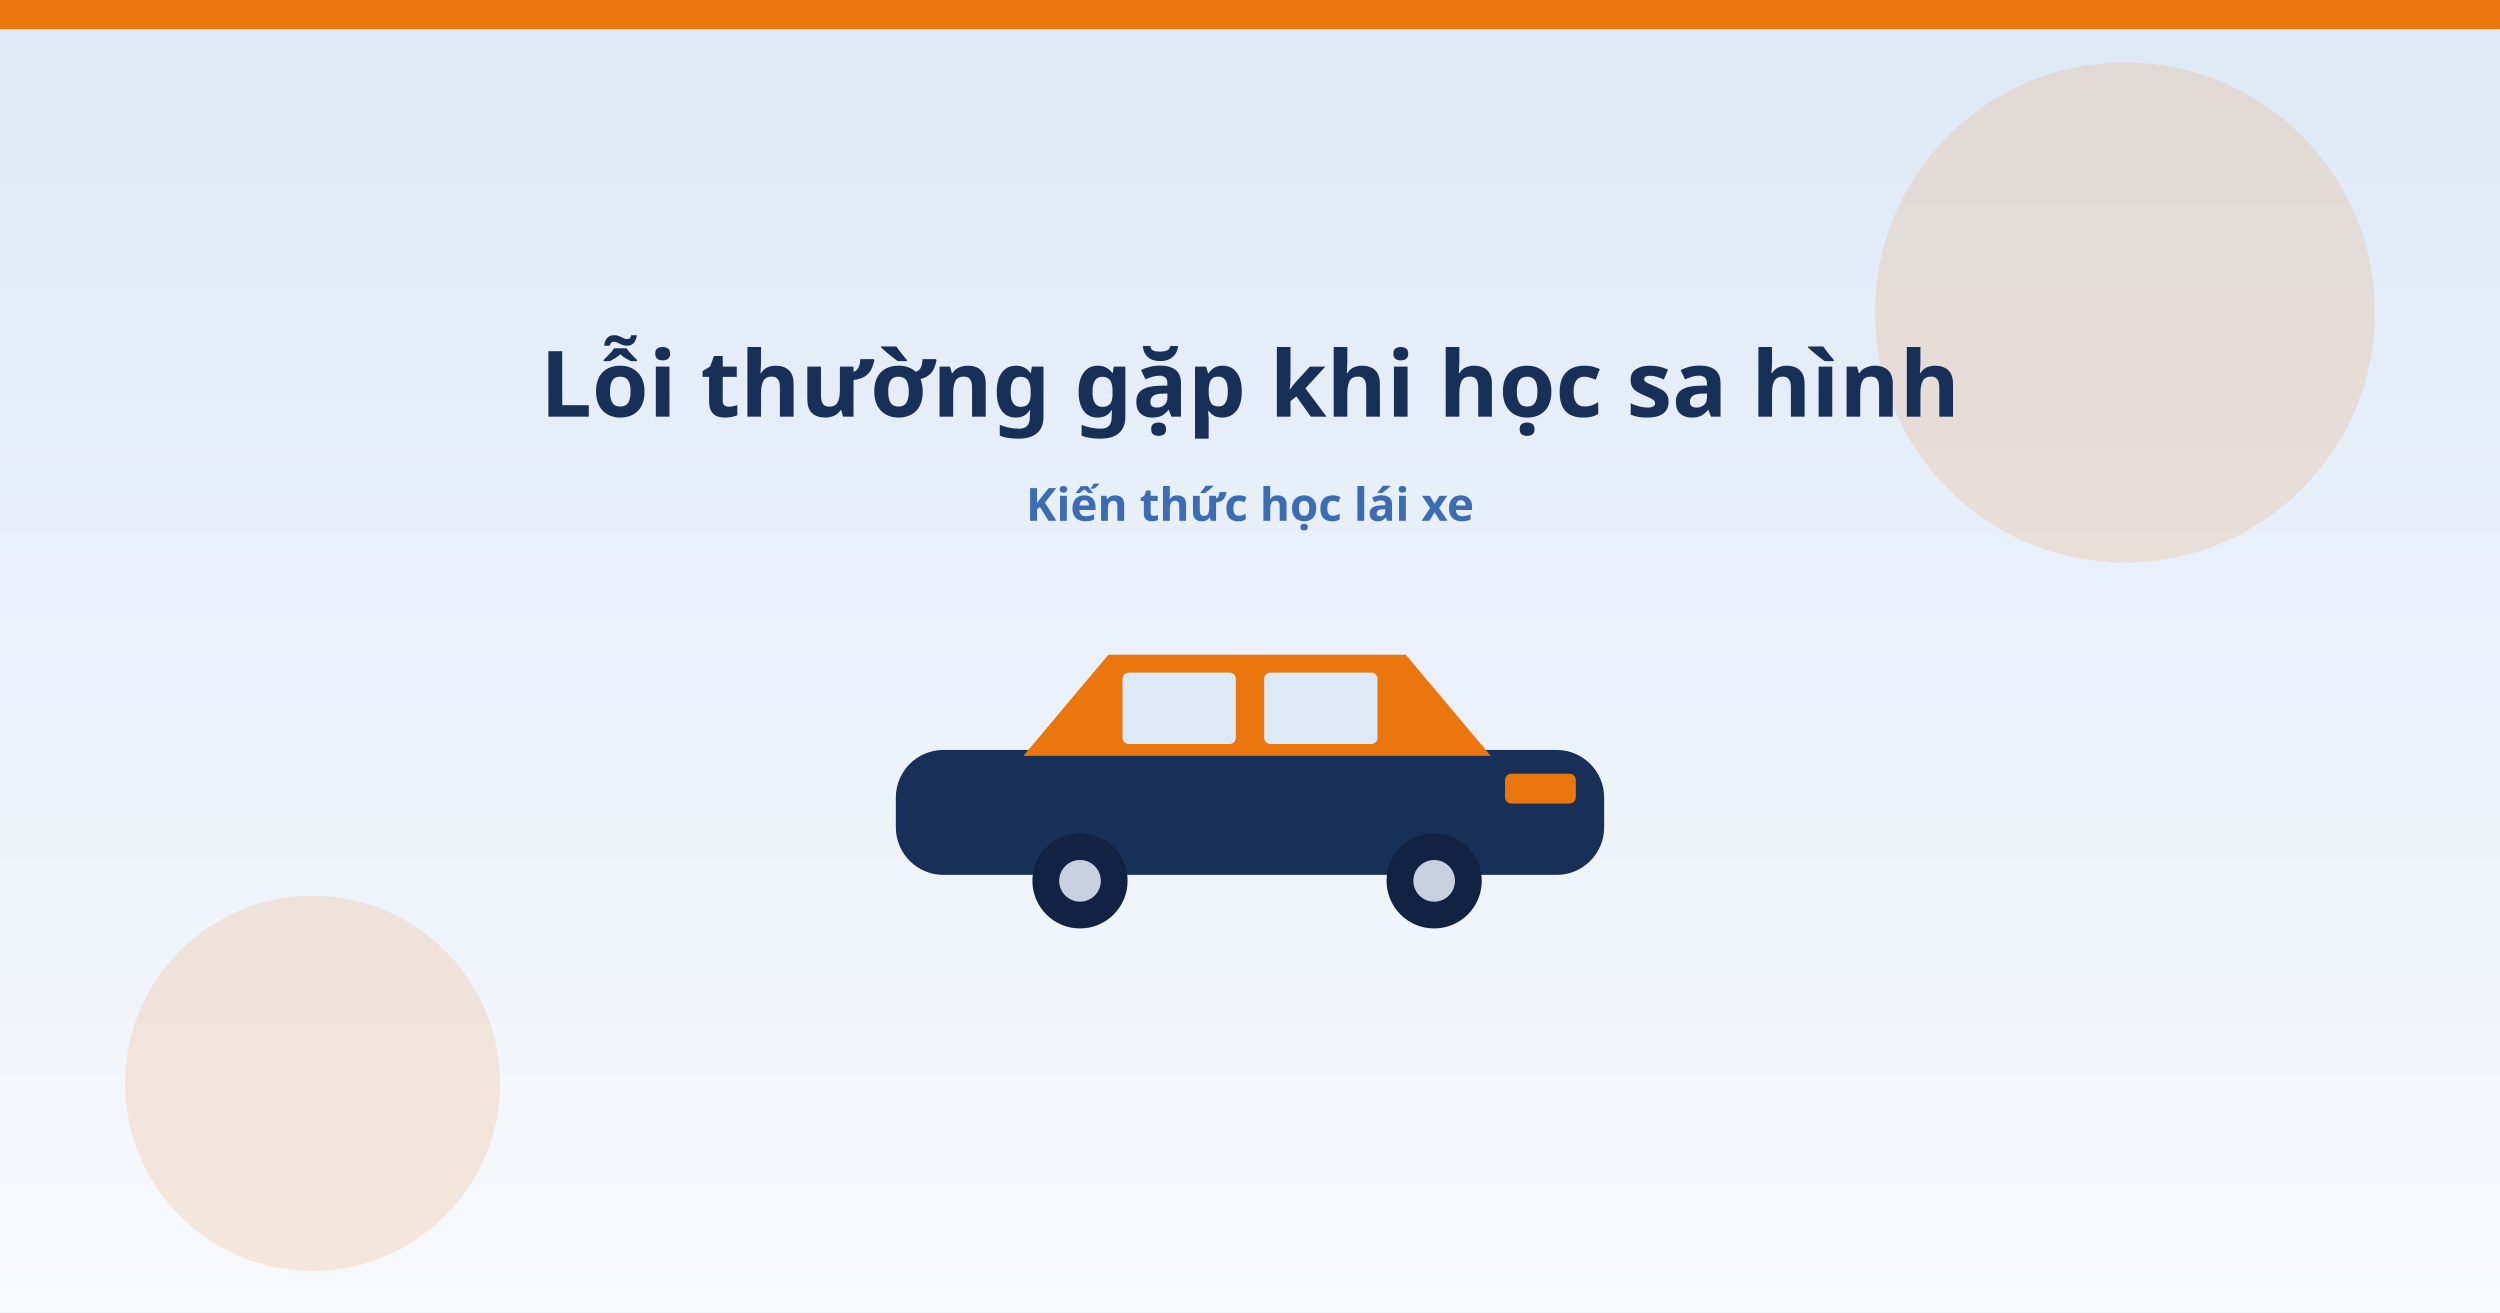
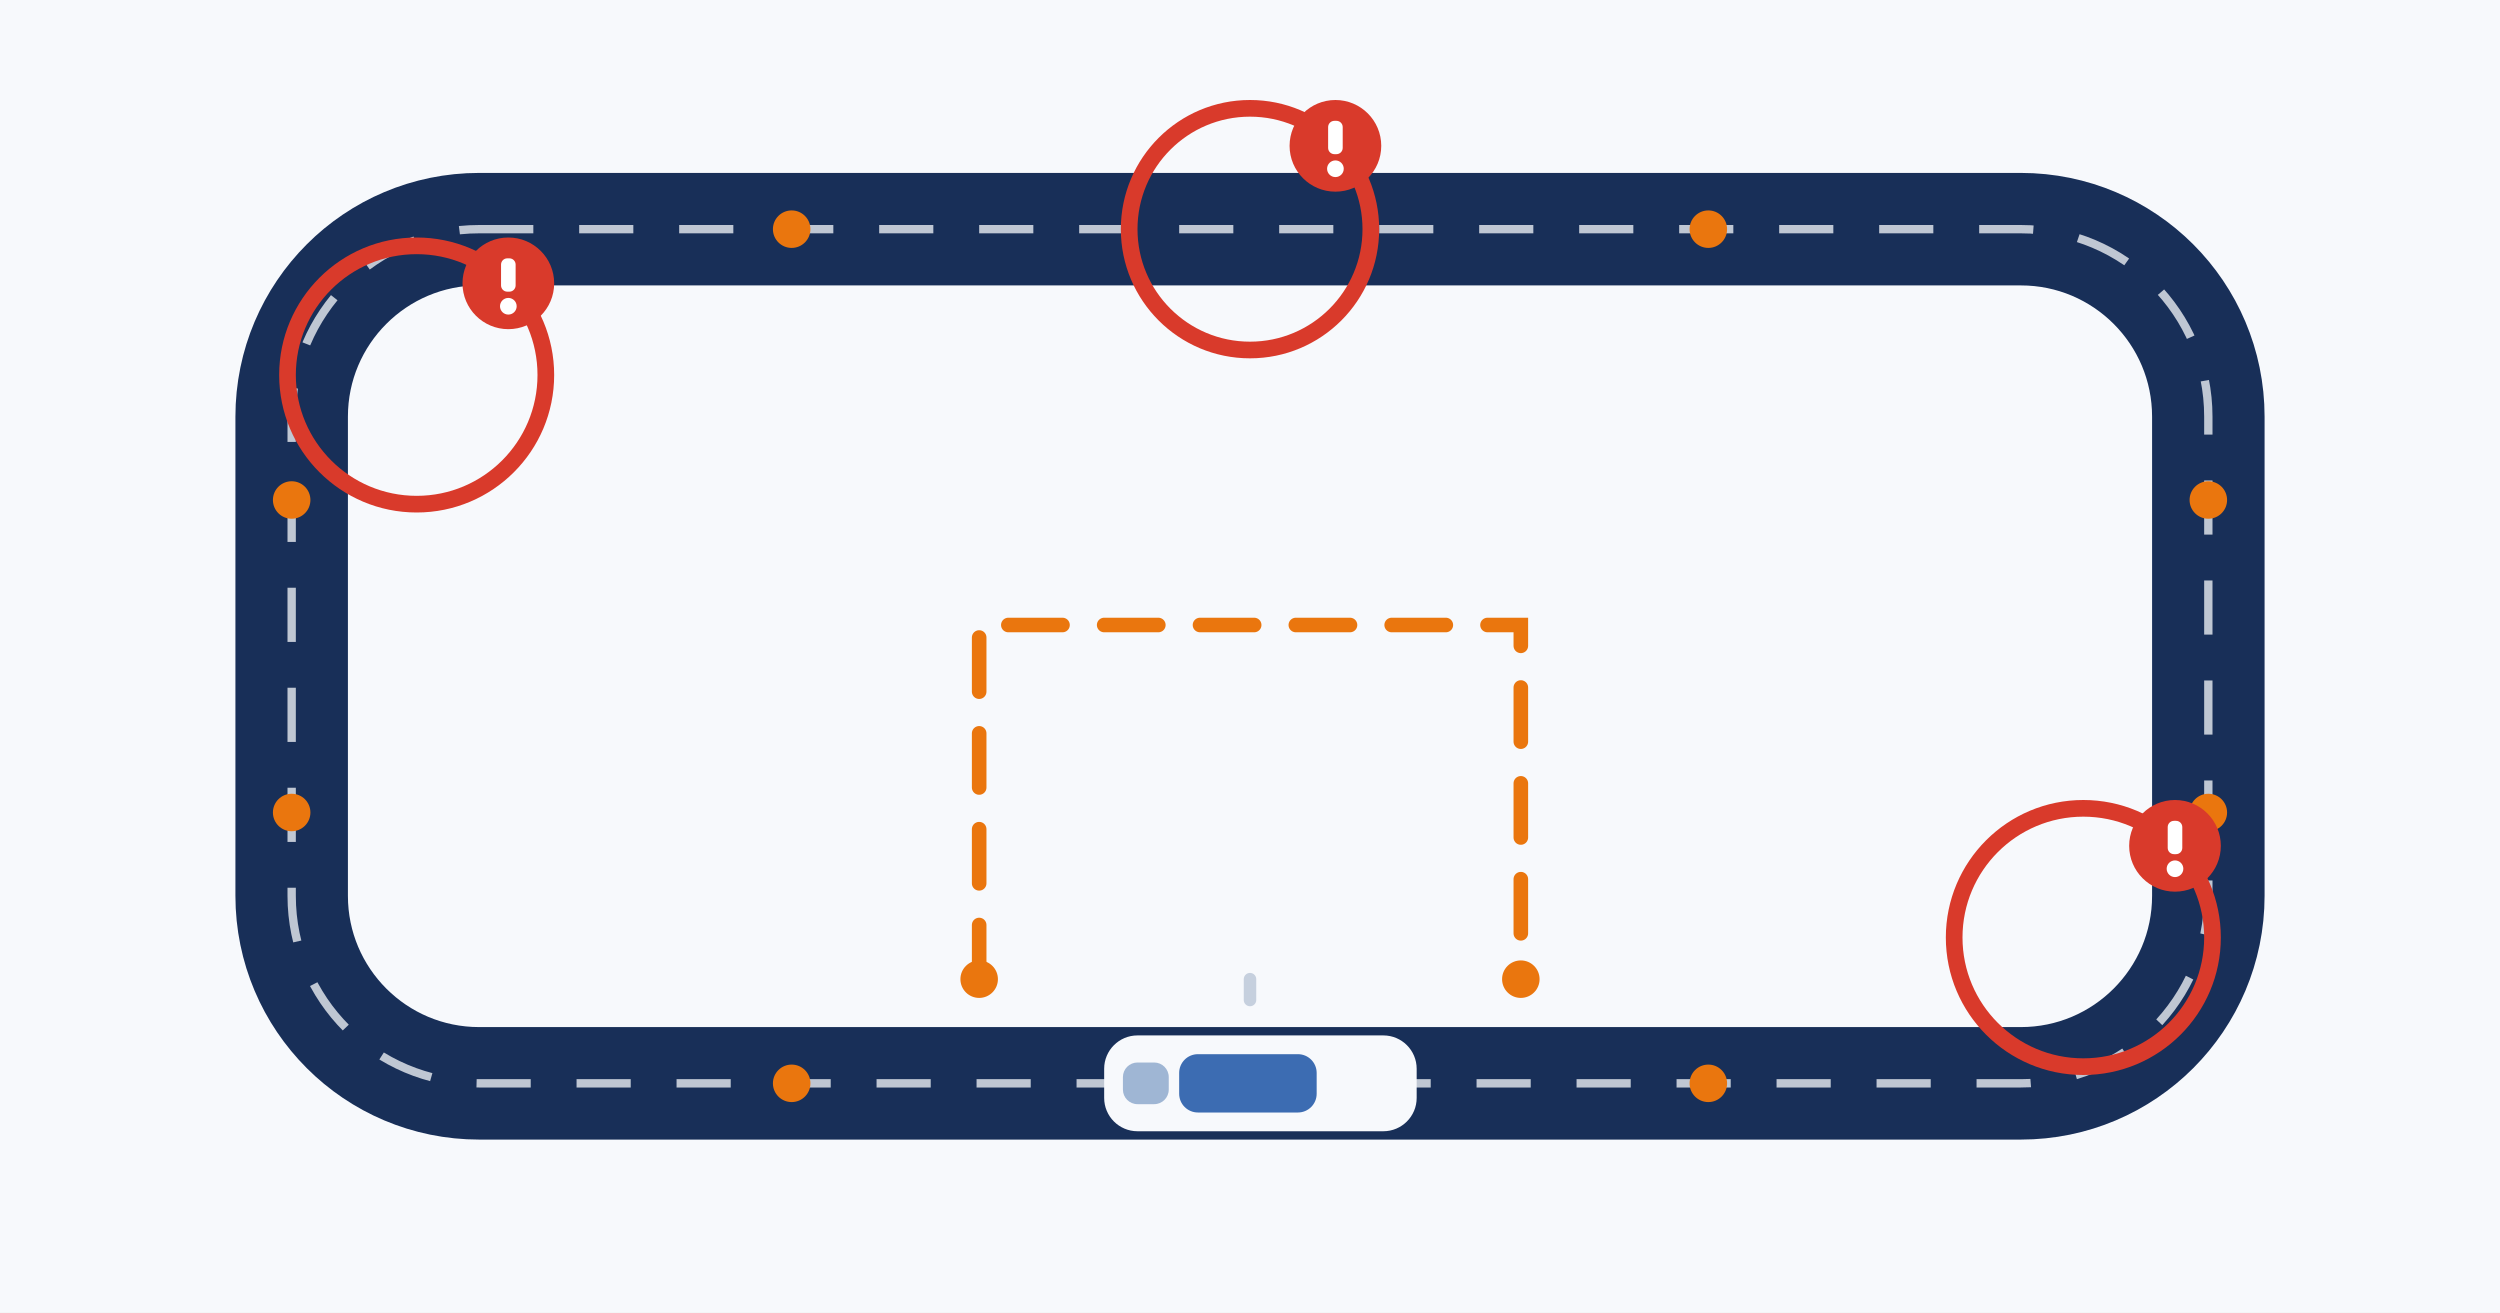
- <svg xmlns="http://www.w3.org/2000/svg" viewBox="0 0 1200 630" width="1200" height="630" role="img" aria-label="Lỗi thường gặp khi học sa hình">
-   <defs>
-     <linearGradient id="skyGrad" x1="0" y1="0" x2="0" y2="1">
-       <stop offset="0%" stop-color="#DEE9F7" />
-       <stop offset="100%" stop-color="#F7F9FC" />
-     </linearGradient>
-     <linearGradient id="navyGrad" x1="0" y1="0" x2="1" y2="1">
-       <stop offset="0%" stop-color="#182F58" />
-       <stop offset="100%" stop-color="#112242" />
-     </linearGradient>
-   </defs>
-   <rect width="1200" height="630" fill="url(#skyGrad)" />
-   <rect x="0" y="0" width="1200" height="14" fill="#EA760E" />
-   <circle cx="1020" cy="150" r="120" fill="#EA760E" opacity="0.14" />
-   <circle cx="150" cy="520" r="90" fill="#EA760E" opacity="0.14" />
-   <g transform="translate(430 300)">
-     <rect x="0" y="59.976" width="340" height="59.976" rx="22.848" fill="#182F58" />
-     <path d="M 61.2 62.832 L 102 14.28 L 244.8 14.28 L 285.6 62.832 Z" fill="#EA760E" />
-     <rect x="108.8" y="22.848" width="54.4" height="34.272" rx="3" fill="#DEE9F7" />
-     <rect x="176.8" y="22.848" width="54.4" height="34.272" rx="3" fill="#DEE9F7" />
-     <circle cx="88.4" cy="122.808" r="22.848" fill="#112242" />
-     <circle cx="88.4" cy="122.808" r="9.996" fill="#C6D0DE" />
-     <circle cx="258.4" cy="122.808" r="22.848" fill="#112242" />
-     <circle cx="258.4" cy="122.808" r="9.996" fill="#C6D0DE" />
-     <rect x="292.4" y="71.4" width="34" height="14.28" rx="3" fill="#EA760E" />
+ <svg xmlns="http://www.w3.org/2000/svg" viewBox="0 0 1200 630" width="1200" height="630" role="img" aria-label="Sơ đồ sa hình nhìn từ trên cao với đường chạy khép kín, ba vị trí hay mắc lỗi được khoanh tròn đỏ kèm dấu chấm than">
+   <rect width="1200" height="630" fill="#F7F9FC" />
+   <rect x="140" y="110" width="920" height="410" rx="90" fill="none" stroke="#182F58" stroke-width="54" />
+   <rect x="140" y="110" width="920" height="410" rx="90" fill="none" stroke="#F7F9FC" stroke-width="4" stroke-dasharray="26 22" opacity="0.75" />
+   <g fill="#EA760E">
+     <circle cx="140" cy="240" r="9" />
+     <circle cx="140" cy="390" r="9" />
+     <circle cx="380" cy="110" r="9" />
+     <circle cx="820" cy="110" r="9" />
+     <circle cx="1060" cy="240" r="9" />
+     <circle cx="1060" cy="390" r="9" />
+     <circle cx="380" cy="520" r="9" />
+     <circle cx="820" cy="520" r="9" />
  </g>
-   <text x="600" y="200" text-anchor="middle" font-family="system-ui, sans-serif" font-size="44" font-weight="700" fill="#182F58">Lỗi thường gặp khi học sa hình</text>
-   <text x="600" y="250" text-anchor="middle" font-family="system-ui, sans-serif" font-size="22" font-weight="600" fill="#3C6CB2">Kiến thức học lái xe</text>
+   <path d="M470 470 L470 300 L730 300 L730 470" fill="none" stroke="#EA760E" stroke-width="7" stroke-dasharray="26 20" stroke-linecap="round" />
+   <circle cx="470" cy="470" r="9" fill="#EA760E" />
+   <circle cx="730" cy="470" r="9" fill="#EA760E" />
+   <path d="M600 470 L600 486" stroke="#C6D0DE" stroke-width="6" stroke-dasharray="10 10" stroke-linecap="round" />
+   <rect x="530" y="497" width="150" height="46" rx="16" fill="#F7F9FC" />
+   <rect x="566" y="506" width="66" height="28" rx="9" fill="#3C6CB2" />
+   <rect x="539" y="510" width="22" height="20" rx="7" fill="#9FB6D4" />
+   <circle cx="200" cy="180" r="62" fill="none" stroke="#D93A2B" stroke-width="8" />
+   <circle cx="244" cy="136" r="22" fill="#D93A2B" />
+   <rect x="240.5" y="124" width="7" height="16" rx="3" fill="#FFFFFF" />
+   <circle cx="244" cy="147" r="4" fill="#FFFFFF" />
+   <circle cx="600" cy="110" r="58" fill="none" stroke="#D93A2B" stroke-width="8" />
+   <circle cx="641" cy="70" r="22" fill="#D93A2B" />
+   <rect x="637.5" y="58" width="7" height="16" rx="3" fill="#FFFFFF" />
+   <circle cx="641" cy="81" r="4" fill="#FFFFFF" />
+   <circle cx="1000" cy="450" r="62" fill="none" stroke="#D93A2B" stroke-width="8" />
+   <circle cx="1044" cy="406" r="22" fill="#D93A2B" />
+   <rect x="1040.5" y="394" width="7" height="16" rx="3" fill="#FFFFFF" />
+   <circle cx="1044" cy="417" r="4" fill="#FFFFFF" />
</svg>
